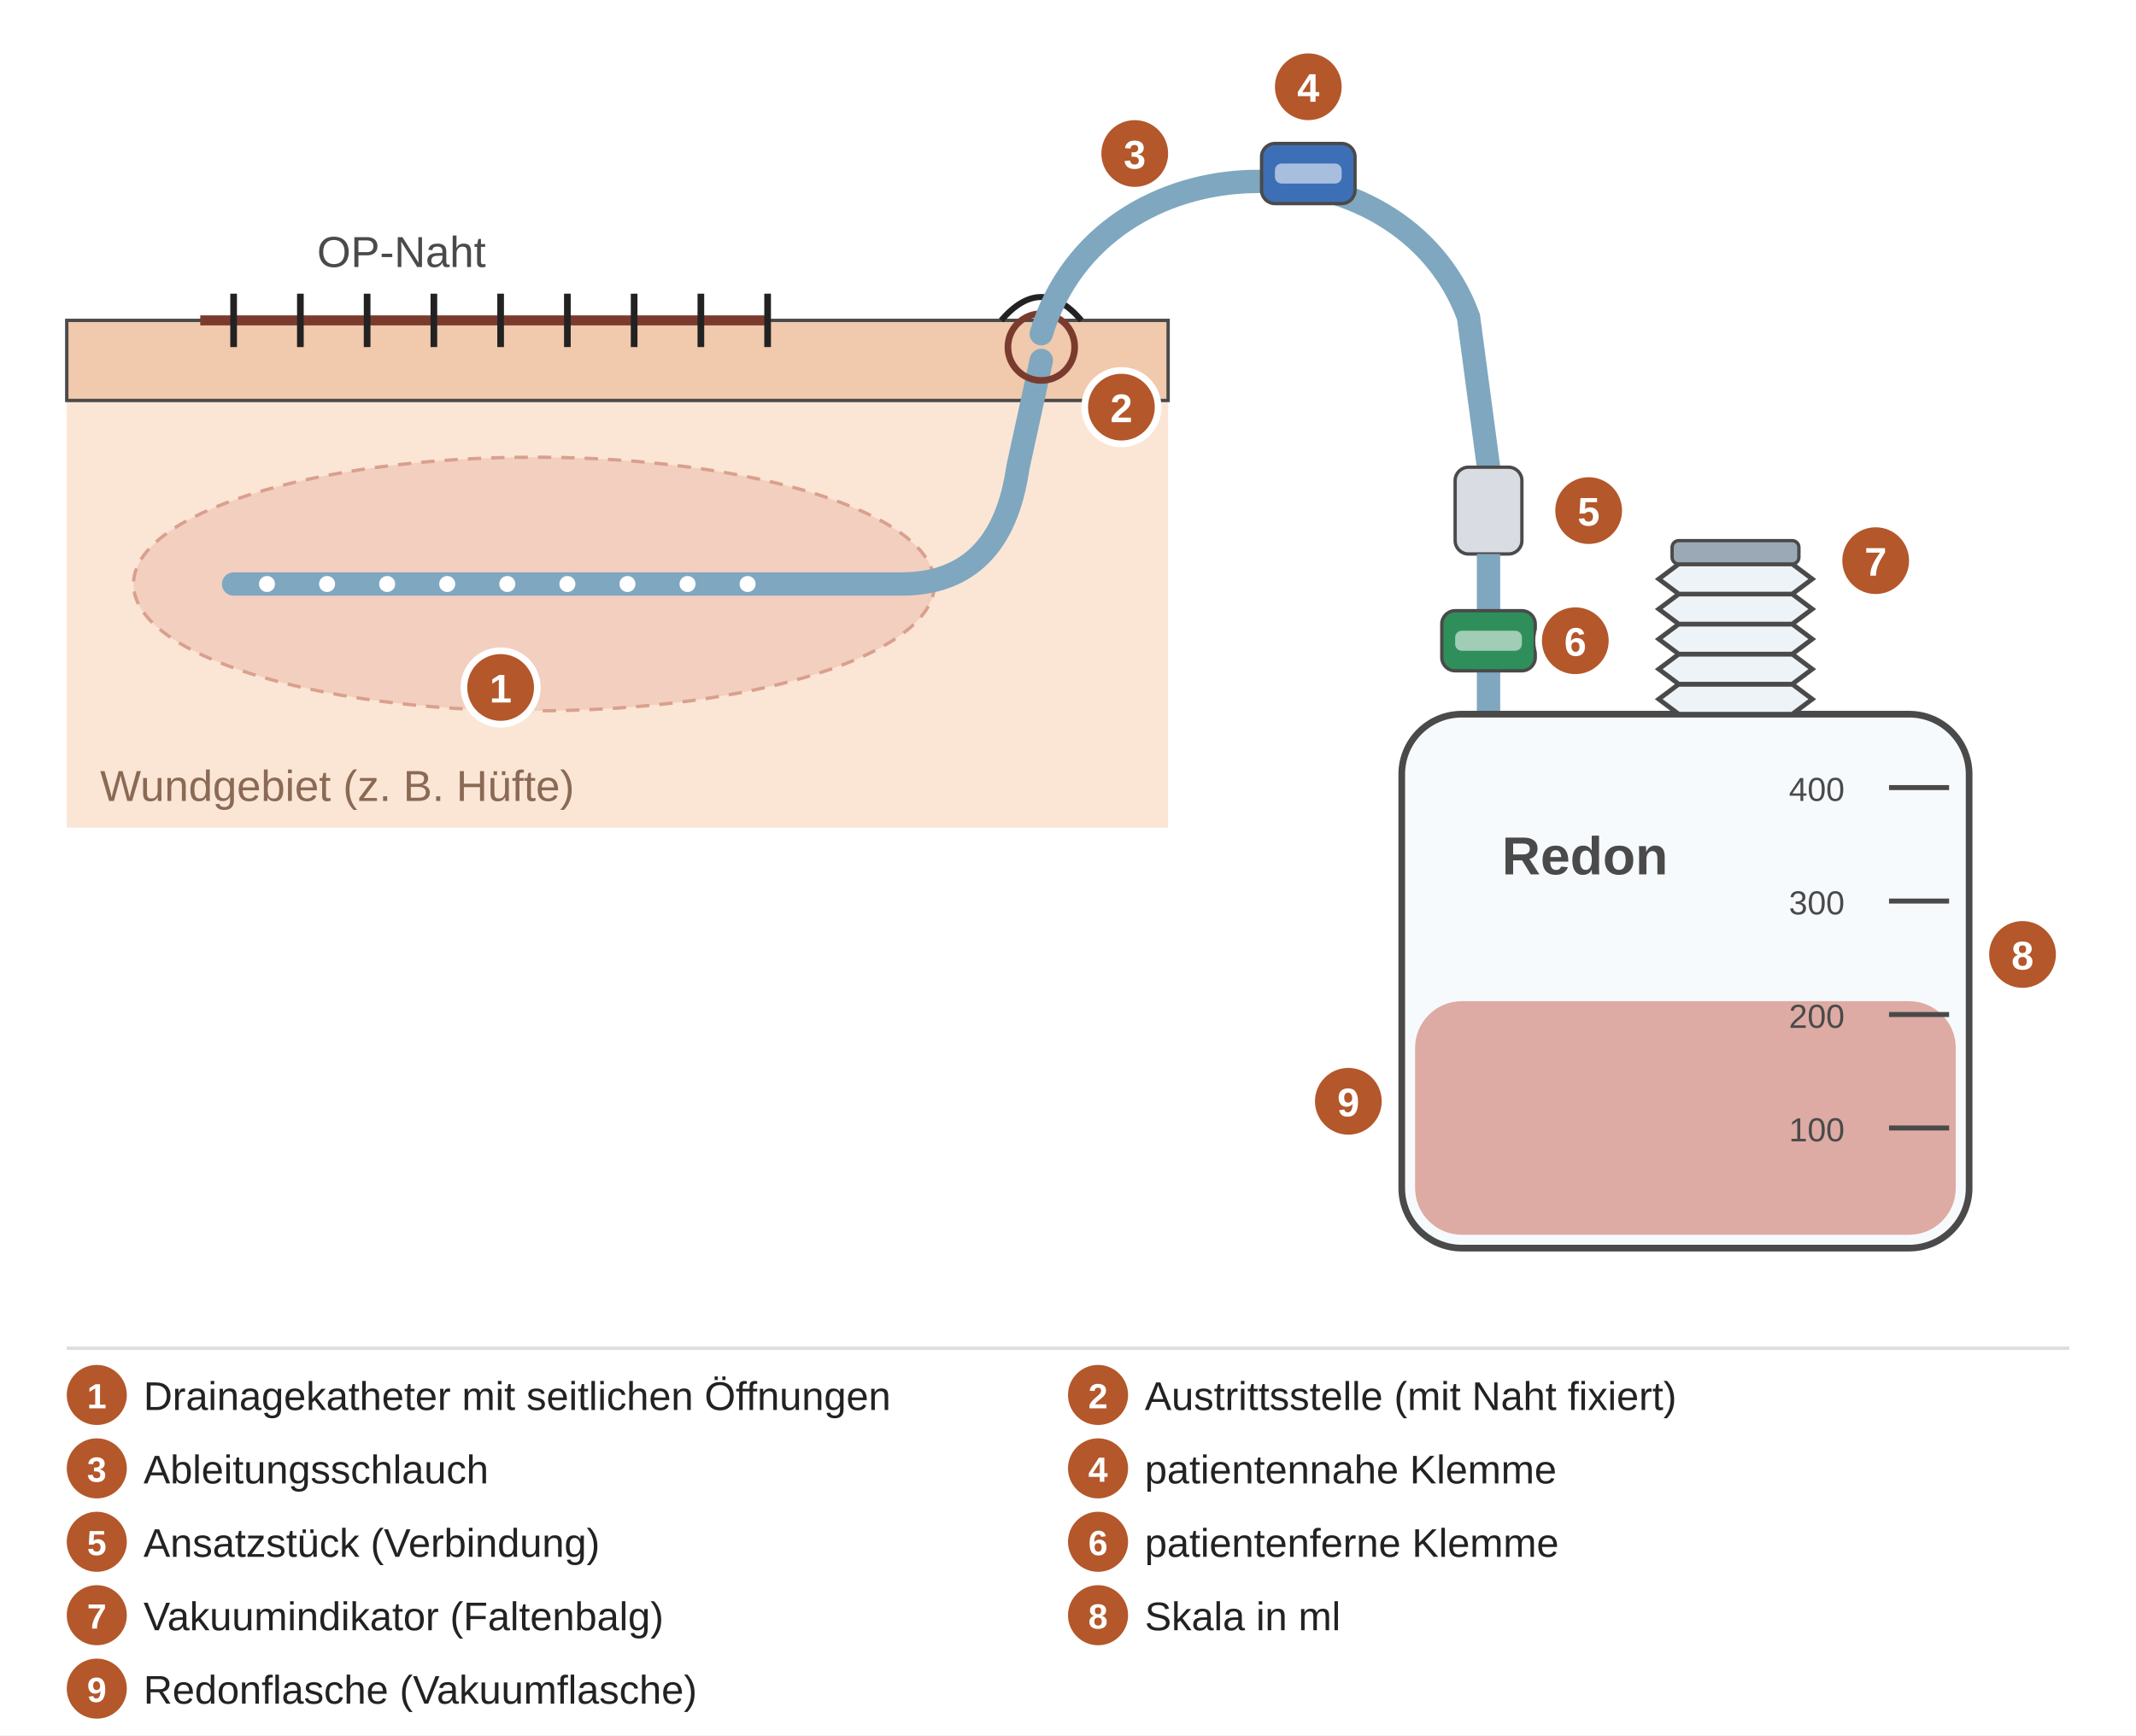
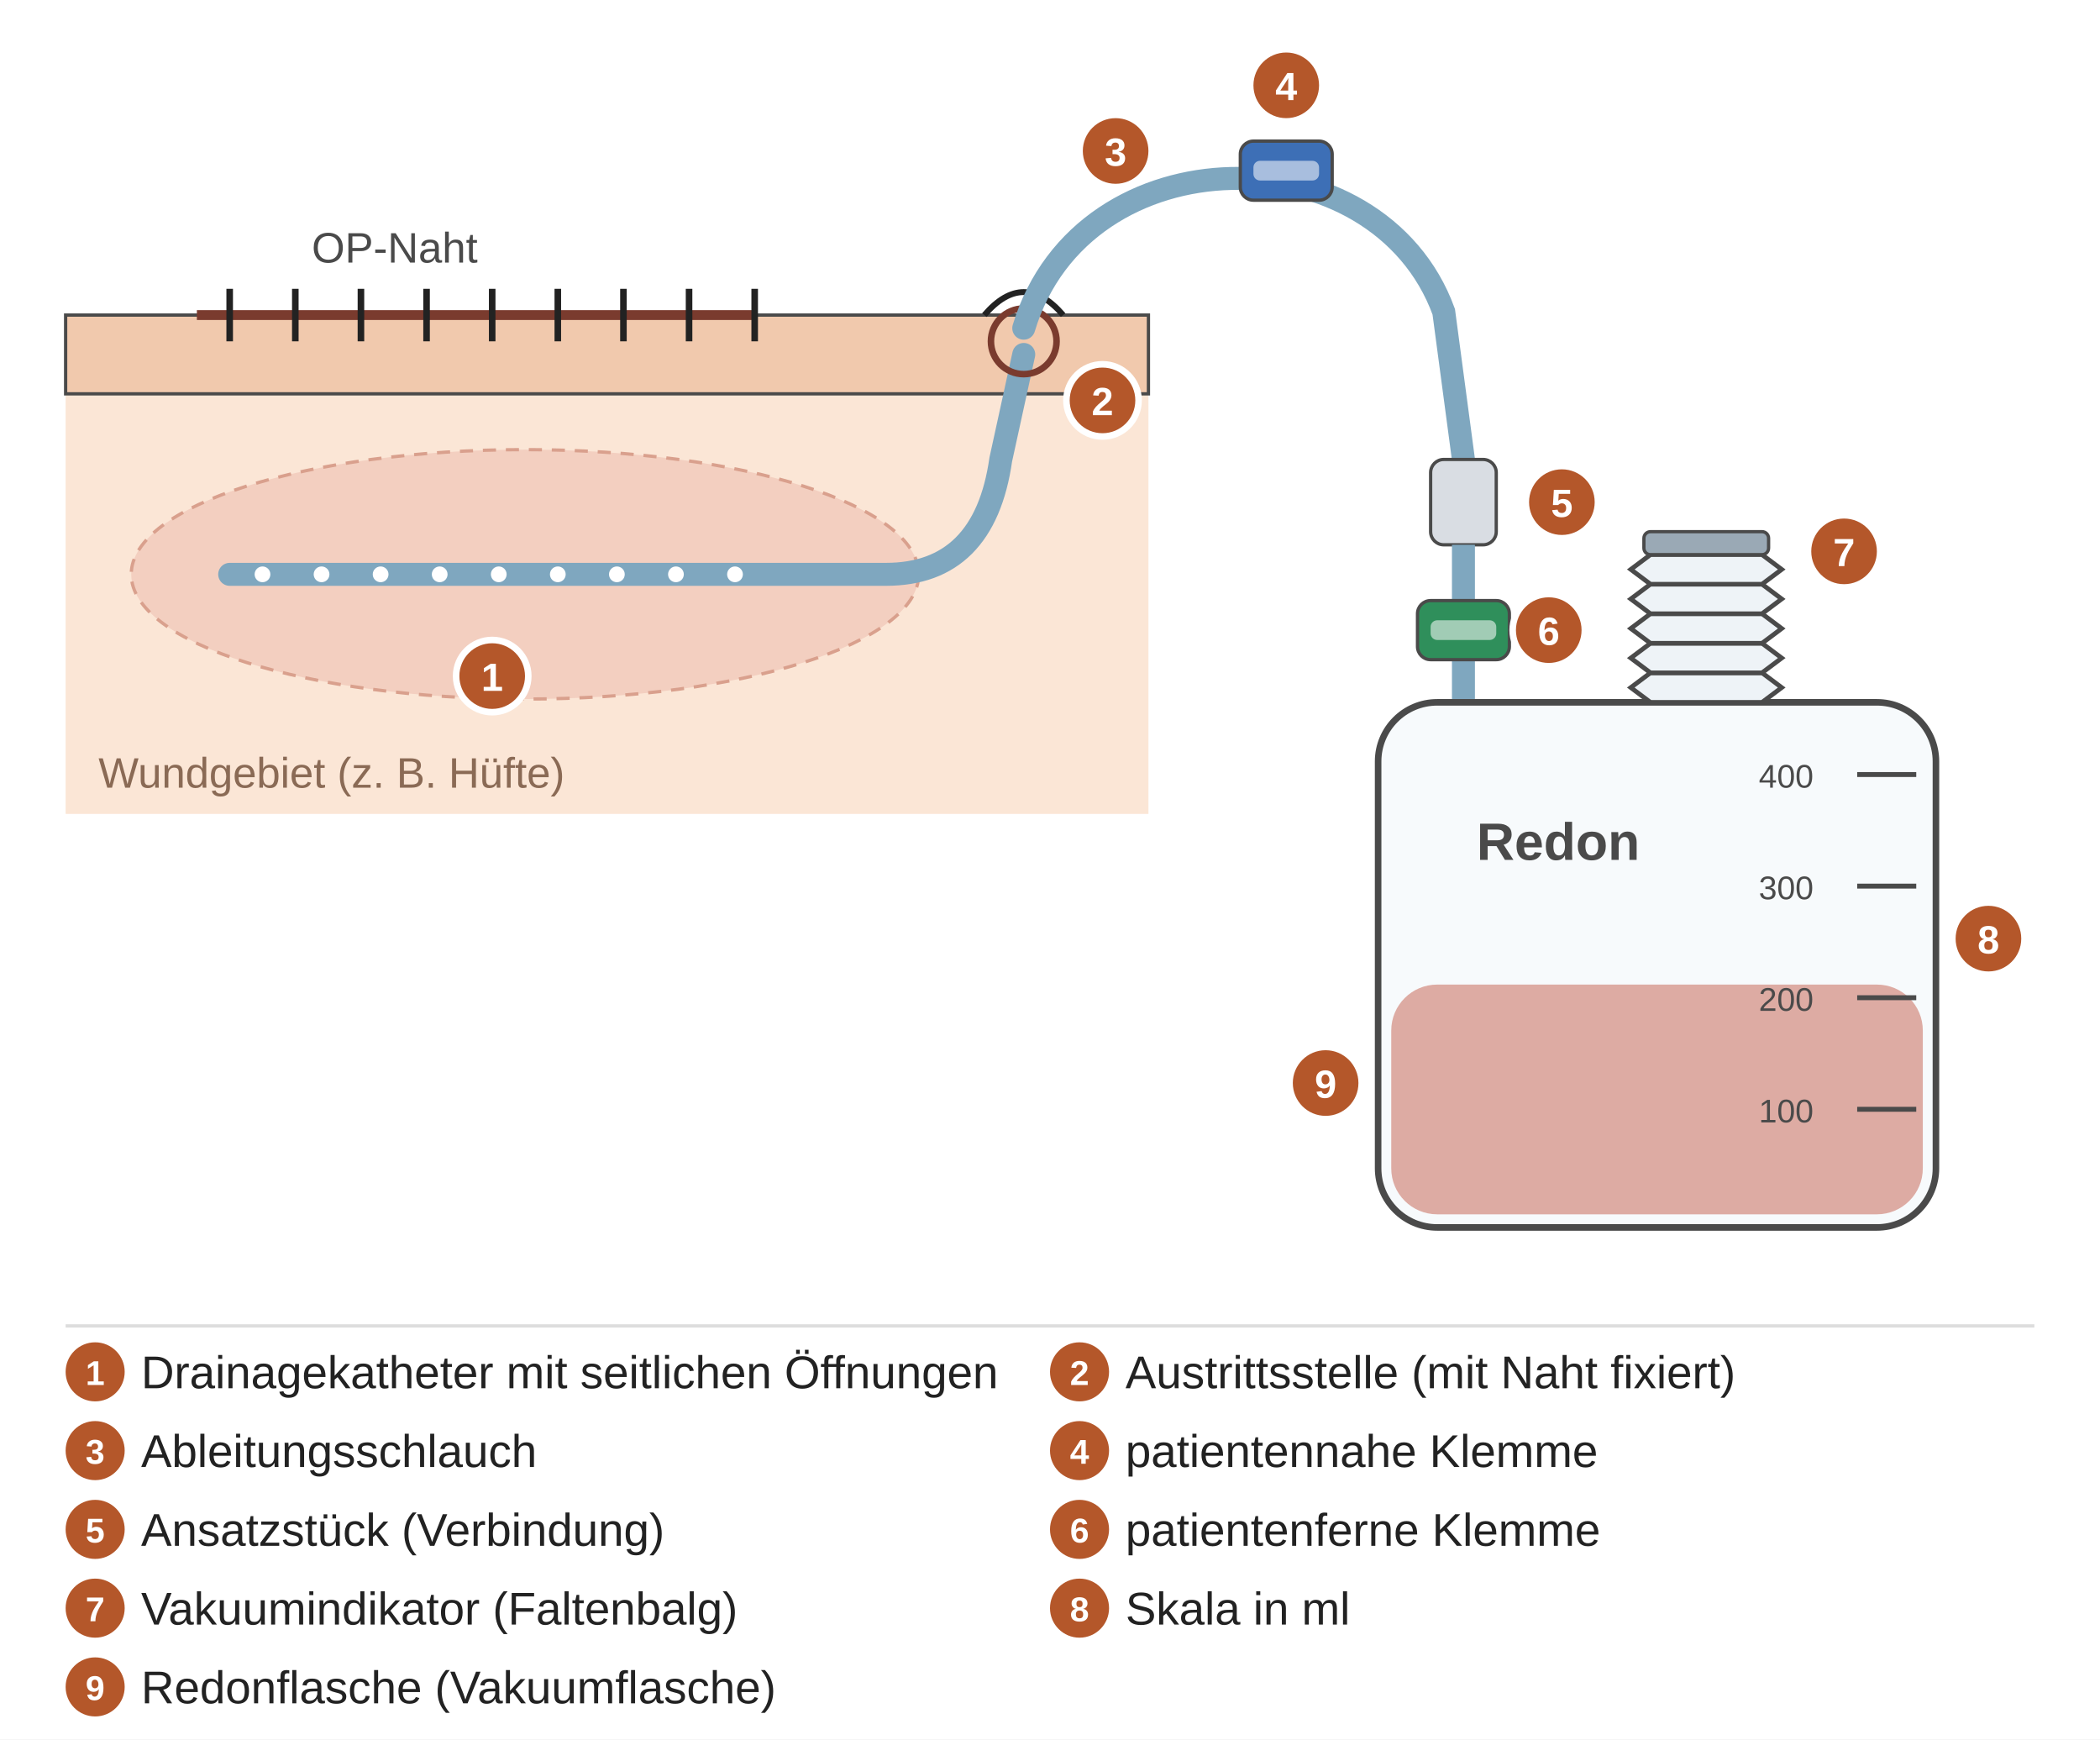
- <svg xmlns="http://www.w3.org/2000/svg" viewBox="0 0 640 520" font-family="Arial, Helvetica, sans-serif" role="img" aria-label="Redon-Drainage mit Redonflasche">
-   <rect width="640" height="520" fill="#ffffff" />
+ <svg xmlns="http://www.w3.org/2000/svg" viewBox="0 0 640 530" font-family="Arial, Helvetica, sans-serif" role="img" aria-label="Redon-Drainage mit Redonflasche">
+   <rect width="640" height="530" fill="#ffffff" />
  <rect x="20" y="118" width="330" height="130" fill="#fbe6d6" />
  <rect x="20" y="96" width="330" height="24" fill="#f1c9ad" stroke="#4a4a4a" stroke-width="1" />
  <text x="30" y="240" font-size="13" fill="#8a6a55">Wundgebiet (z. B. Hüfte)</text>
  <line x1="60" y1="96" x2="230" y2="96" stroke="#7a3b2e" stroke-width="3" />
  <line x1="70" y1="88" x2="70" y2="104" stroke="#222" stroke-width="2" />
  <line x1="90" y1="88" x2="90" y2="104" stroke="#222" stroke-width="2" />
  <line x1="110" y1="88" x2="110" y2="104" stroke="#222" stroke-width="2" />
  <line x1="130" y1="88" x2="130" y2="104" stroke="#222" stroke-width="2" />
  <line x1="150" y1="88" x2="150" y2="104" stroke="#222" stroke-width="2" />
  <line x1="170" y1="88" x2="170" y2="104" stroke="#222" stroke-width="2" />
  <line x1="190" y1="88" x2="190" y2="104" stroke="#222" stroke-width="2" />
  <line x1="210" y1="88" x2="210" y2="104" stroke="#222" stroke-width="2" />
  <line x1="230" y1="88" x2="230" y2="104" stroke="#222" stroke-width="2" />
  <text x="95" y="80" font-size="13" fill="#4a4a4a">OP-Naht</text>
  <ellipse cx="160" cy="175" rx="120" ry="38" fill="#f3cfc0" stroke="#d9a08d" stroke-dasharray="4 3" />
  <path d="M70,175 L270,175 Q300,175 305,140 L312,108" fill="none" stroke="#7fa7bf" stroke-width="7" stroke-linecap="round" />
  <circle cx="80" cy="175" r="2.4" fill="#ffffff" />
  <circle cx="98" cy="175" r="2.4" fill="#ffffff" />
  <circle cx="116" cy="175" r="2.4" fill="#ffffff" />
  <circle cx="134" cy="175" r="2.4" fill="#ffffff" />
  <circle cx="152" cy="175" r="2.4" fill="#ffffff" />
  <circle cx="170" cy="175" r="2.4" fill="#ffffff" />
  <circle cx="188" cy="175" r="2.4" fill="#ffffff" />
  <circle cx="206" cy="175" r="2.4" fill="#ffffff" />
  <circle cx="224" cy="175" r="2.4" fill="#ffffff" />
  <circle cx="312" cy="104" r="10" fill="none" stroke="#7a3b2e" stroke-width="2" />
  <path d="M300,96 q12,-14 24,0" fill="none" stroke="#222" stroke-width="1.8" />
  <path d="M312,100 C330,40 420,40 440,95 L446,140" fill="none" stroke="#7fa7bf" stroke-width="7" stroke-linecap="round" />
  <g transform="translate(392,52)">
    <rect x="-14" y="-9" width="28" height="18" rx="4" fill="#3d6fb6" stroke="#4a4a4a" />
    <rect x="-10" y="-3" width="20" height="6" rx="2" fill="#ffffff" opacity=".55" />
  </g>
  <rect x="436" y="140" width="20" height="26" rx="4" fill="#d9dde3" stroke="#4a4a4a" />
  <path d="M446,166 L446,214" fill="none" stroke="#7fa7bf" stroke-width="7" />
  <g transform="translate(446,192)">
    <rect x="-14" y="-9" width="28" height="18" rx="4" fill="#2f8f5b" stroke="#4a4a4a" />
    <rect x="-10" y="-3" width="20" height="6" rx="2" fill="#ffffff" opacity=".55" />
  </g>
  <rect x="420" y="214" width="170" height="160" rx="18" fill="#f7fafc" stroke="#4a4a4a" stroke-width="2" />
  <rect x="424" y="300" width="162" height="70" rx="14" fill="#c96a5a" opacity=".55" />
  <text x="450" y="262" font-size="16" font-weight="bold" fill="#4a4a4a">Redon</text>
  <line x1="566" y1="236" x2="584" y2="236" stroke="#4a4a4a" stroke-width="1.5" />
  <text x="536" y="240" font-size="10" fill="#4a4a4a">400</text>
  <line x1="566" y1="270" x2="584" y2="270" stroke="#4a4a4a" stroke-width="1.5" />
  <text x="536" y="274" font-size="10" fill="#4a4a4a">300</text>
  <line x1="566" y1="304" x2="584" y2="304" stroke="#4a4a4a" stroke-width="1.5" />
  <text x="536" y="308" font-size="10" fill="#4a4a4a">200</text>
  <line x1="566" y1="338" x2="584" y2="338" stroke="#4a4a4a" stroke-width="1.5" />
  <text x="536" y="342" font-size="10" fill="#4a4a4a">100</text>
  <path d="M503.0,214 L497.0,209.5 L503.0,205 L537.0,205 L543.0,209.5 L537.0,214 Z" fill="#eef3f7" stroke="#4a4a4a" stroke-width="1.4" />
  <path d="M503.0,205 L497.0,200.5 L503.0,196 L537.0,196 L543.0,200.5 L537.0,205 Z" fill="#eef3f7" stroke="#4a4a4a" stroke-width="1.4" />
  <path d="M503.0,196 L497.0,191.5 L503.0,187 L537.0,187 L543.0,191.5 L537.0,196 Z" fill="#eef3f7" stroke="#4a4a4a" stroke-width="1.4" />
  <path d="M503.0,187 L497.0,182.5 L503.0,178 L537.0,178 L543.0,182.5 L537.0,187 Z" fill="#eef3f7" stroke="#4a4a4a" stroke-width="1.4" />
  <path d="M503.0,178 L497.0,173.5 L503.0,169 L537.0,169 L543.0,173.5 L537.0,178 Z" fill="#eef3f7" stroke="#4a4a4a" stroke-width="1.4" />
  <rect x="501.0" y="162" width="38" height="7" rx="2" fill="#9aa9b5" stroke="#4a4a4a" />
  <circle cx="150" cy="206" r="11" fill="#b4572a" stroke="#fff" stroke-width="2" />
  <text x="150" y="210.5" font-size="12" font-weight="bold" fill="#fff" text-anchor="middle">1</text>
  <circle cx="336" cy="122" r="11" fill="#b4572a" stroke="#fff" stroke-width="2" />
  <text x="336" y="126.5" font-size="12" font-weight="bold" fill="#fff" text-anchor="middle">2</text>
  <circle cx="340" cy="46" r="11" fill="#b4572a" stroke="#fff" stroke-width="2" />
  <text x="340" y="50.5" font-size="12" font-weight="bold" fill="#fff" text-anchor="middle">3</text>
  <circle cx="392" cy="26" r="11" fill="#b4572a" stroke="#fff" stroke-width="2" />
  <text x="392" y="30.5" font-size="12" font-weight="bold" fill="#fff" text-anchor="middle">4</text>
  <circle cx="476" cy="153" r="11" fill="#b4572a" stroke="#fff" stroke-width="2" />
  <text x="476" y="157.5" font-size="12" font-weight="bold" fill="#fff" text-anchor="middle">5</text>
  <circle cx="472" cy="192" r="11" fill="#b4572a" stroke="#fff" stroke-width="2" />
  <text x="472" y="196.5" font-size="12" font-weight="bold" fill="#fff" text-anchor="middle">6</text>
  <circle cx="562" cy="168" r="11" fill="#b4572a" stroke="#fff" stroke-width="2" />
  <text x="562" y="172.5" font-size="12" font-weight="bold" fill="#fff" text-anchor="middle">7</text>
  <circle cx="606" cy="286" r="11" fill="#b4572a" stroke="#fff" stroke-width="2" />
  <text x="606" y="290.5" font-size="12" font-weight="bold" fill="#fff" text-anchor="middle">8</text>
  <circle cx="404" cy="330" r="11" fill="#b4572a" stroke="#fff" stroke-width="2" />
  <text x="404" y="334.5" font-size="12" font-weight="bold" fill="#fff" text-anchor="middle">9</text>
  <line x1="20" y1="404" x2="620" y2="404" stroke="#ddd" />
  <circle cx="29.0" cy="418" r="9" fill="#b4572a" />
  <text x="29.0" y="422" font-size="10.5" font-weight="bold" fill="#fff" text-anchor="middle">1</text>
-   <text x="43.0" y="422.5" font-size="12" fill="#222">Drainagekatheter mit seitlichen Öffnungen</text>
+   <text x="43.0" y="423" font-size="14" fill="#222">Drainagekatheter mit seitlichen Öffnungen</text>
  <circle cx="329.0" cy="418" r="9" fill="#b4572a" />
  <text x="329.0" y="422" font-size="10.5" font-weight="bold" fill="#fff" text-anchor="middle">2</text>
-   <text x="343.0" y="422.5" font-size="12" fill="#222">Austrittsstelle (mit Naht fixiert)</text>
-   <circle cx="29.0" cy="440" r="9" fill="#b4572a" />
-   <text x="29.0" y="444" font-size="10.5" font-weight="bold" fill="#fff" text-anchor="middle">3</text>
-   <text x="43.0" y="444.5" font-size="12" fill="#222">Ableitungsschlauch</text>
-   <circle cx="329.0" cy="440" r="9" fill="#b4572a" />
-   <text x="329.0" y="444" font-size="10.5" font-weight="bold" fill="#fff" text-anchor="middle">4</text>
-   <text x="343.0" y="444.5" font-size="12" fill="#222">patientennahe Klemme</text>
-   <circle cx="29.0" cy="462" r="9" fill="#b4572a" />
-   <text x="29.0" y="466" font-size="10.5" font-weight="bold" fill="#fff" text-anchor="middle">5</text>
-   <text x="43.0" y="466.5" font-size="12" fill="#222">Ansatzstück (Verbindung)</text>
-   <circle cx="329.0" cy="462" r="9" fill="#b4572a" />
-   <text x="329.0" y="466" font-size="10.5" font-weight="bold" fill="#fff" text-anchor="middle">6</text>
-   <text x="343.0" y="466.5" font-size="12" fill="#222">patientenferne Klemme</text>
-   <circle cx="29.0" cy="484" r="9" fill="#b4572a" />
-   <text x="29.0" y="488" font-size="10.5" font-weight="bold" fill="#fff" text-anchor="middle">7</text>
-   <text x="43.0" y="488.5" font-size="12" fill="#222">Vakuumindikator (Faltenbalg)</text>
-   <circle cx="329.0" cy="484" r="9" fill="#b4572a" />
-   <text x="329.0" y="488" font-size="10.5" font-weight="bold" fill="#fff" text-anchor="middle">8</text>
-   <text x="343.0" y="488.5" font-size="12" fill="#222">Skala in ml</text>
-   <circle cx="29.0" cy="506" r="9" fill="#b4572a" />
-   <text x="29.0" y="510" font-size="10.5" font-weight="bold" fill="#fff" text-anchor="middle">9</text>
-   <text x="43.0" y="510.5" font-size="12" fill="#222">Redonflasche (Vakuumflasche)</text>
+   <text x="343.0" y="423" font-size="14" fill="#222">Austrittsstelle (mit Naht fixiert)</text>
+   <circle cx="29.0" cy="442" r="9" fill="#b4572a" />
+   <text x="29.0" y="446" font-size="10.5" font-weight="bold" fill="#fff" text-anchor="middle">3</text>
+   <text x="43.0" y="447" font-size="14" fill="#222">Ableitungsschlauch</text>
+   <circle cx="329.0" cy="442" r="9" fill="#b4572a" />
+   <text x="329.0" y="446" font-size="10.5" font-weight="bold" fill="#fff" text-anchor="middle">4</text>
+   <text x="343.0" y="447" font-size="14" fill="#222">patientennahe Klemme</text>
+   <circle cx="29.0" cy="466" r="9" fill="#b4572a" />
+   <text x="29.0" y="470" font-size="10.5" font-weight="bold" fill="#fff" text-anchor="middle">5</text>
+   <text x="43.0" y="471" font-size="14" fill="#222">Ansatzstück (Verbindung)</text>
+   <circle cx="329.0" cy="466" r="9" fill="#b4572a" />
+   <text x="329.0" y="470" font-size="10.5" font-weight="bold" fill="#fff" text-anchor="middle">6</text>
+   <text x="343.0" y="471" font-size="14" fill="#222">patientenferne Klemme</text>
+   <circle cx="29.0" cy="490" r="9" fill="#b4572a" />
+   <text x="29.0" y="494" font-size="10.5" font-weight="bold" fill="#fff" text-anchor="middle">7</text>
+   <text x="43.0" y="495" font-size="14" fill="#222">Vakuumindikator (Faltenbalg)</text>
+   <circle cx="329.0" cy="490" r="9" fill="#b4572a" />
+   <text x="329.0" y="494" font-size="10.5" font-weight="bold" fill="#fff" text-anchor="middle">8</text>
+   <text x="343.0" y="495" font-size="14" fill="#222">Skala in ml</text>
+   <circle cx="29.0" cy="514" r="9" fill="#b4572a" />
+   <text x="29.0" y="518" font-size="10.5" font-weight="bold" fill="#fff" text-anchor="middle">9</text>
+   <text x="43.0" y="519" font-size="14" fill="#222">Redonflasche (Vakuumflasche)</text>
</svg>
